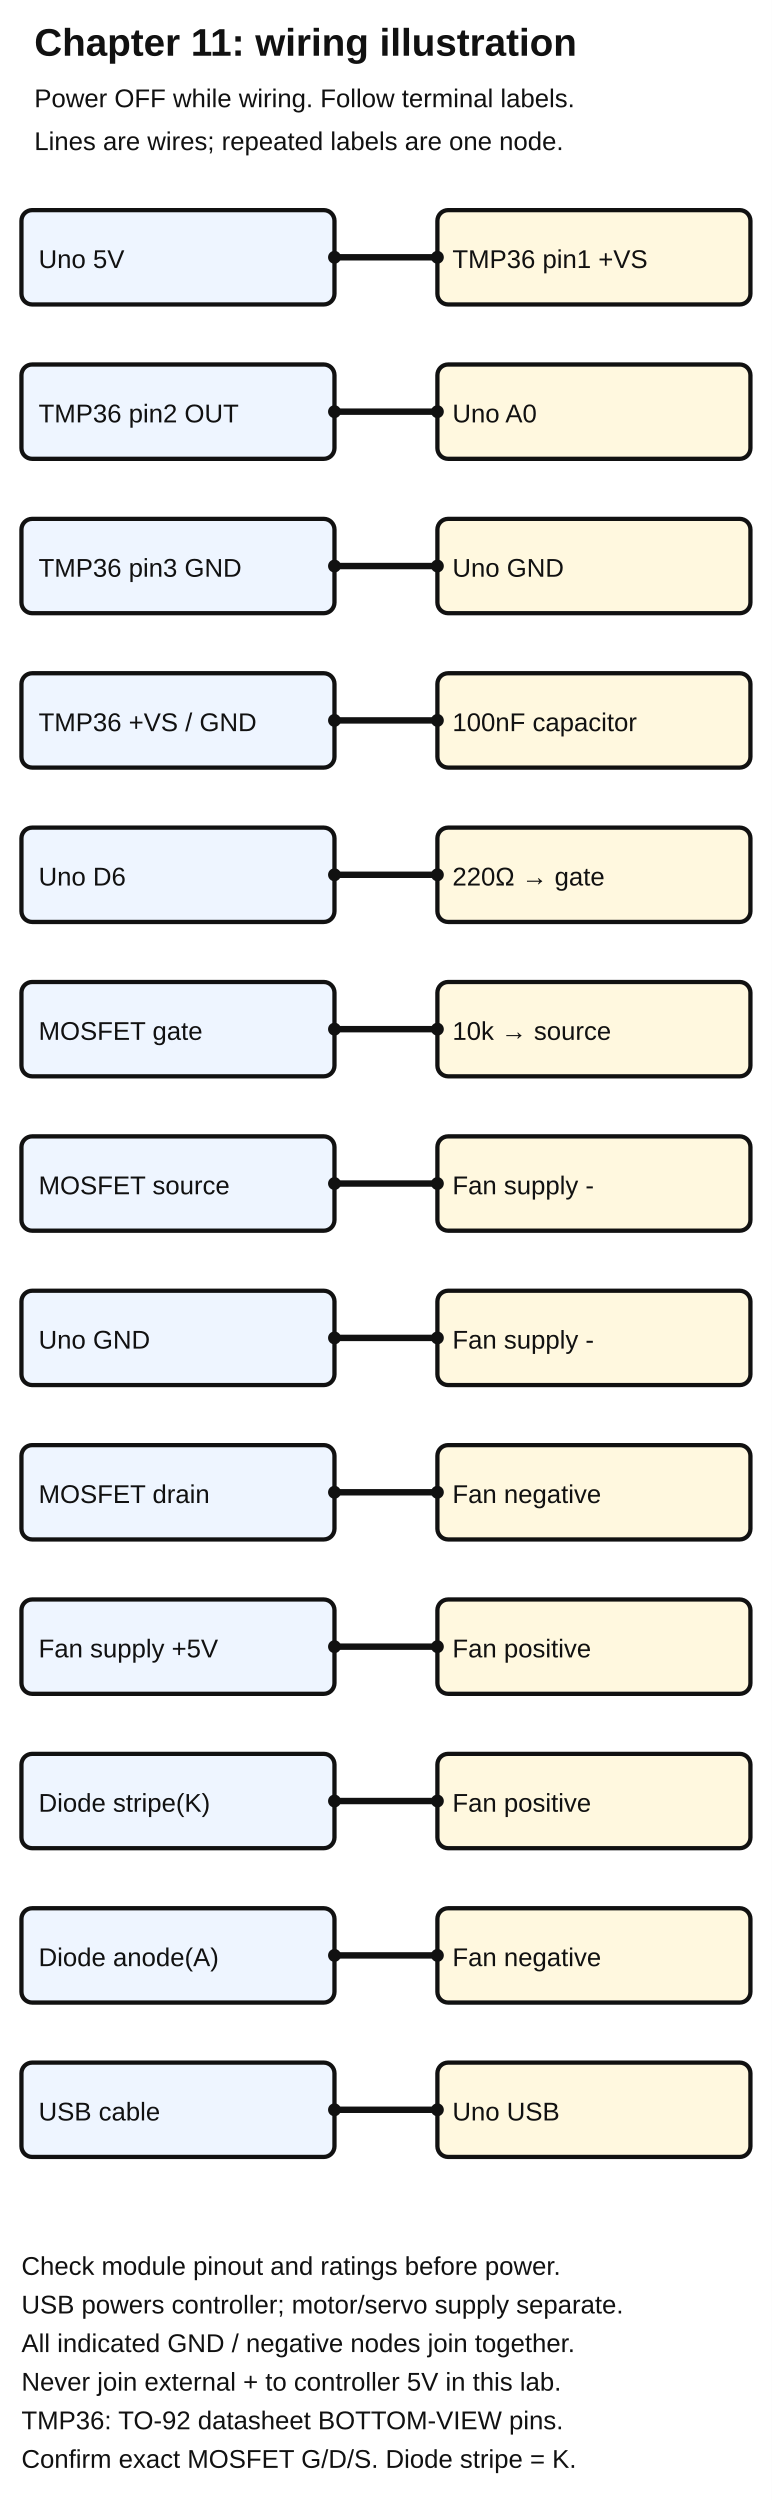
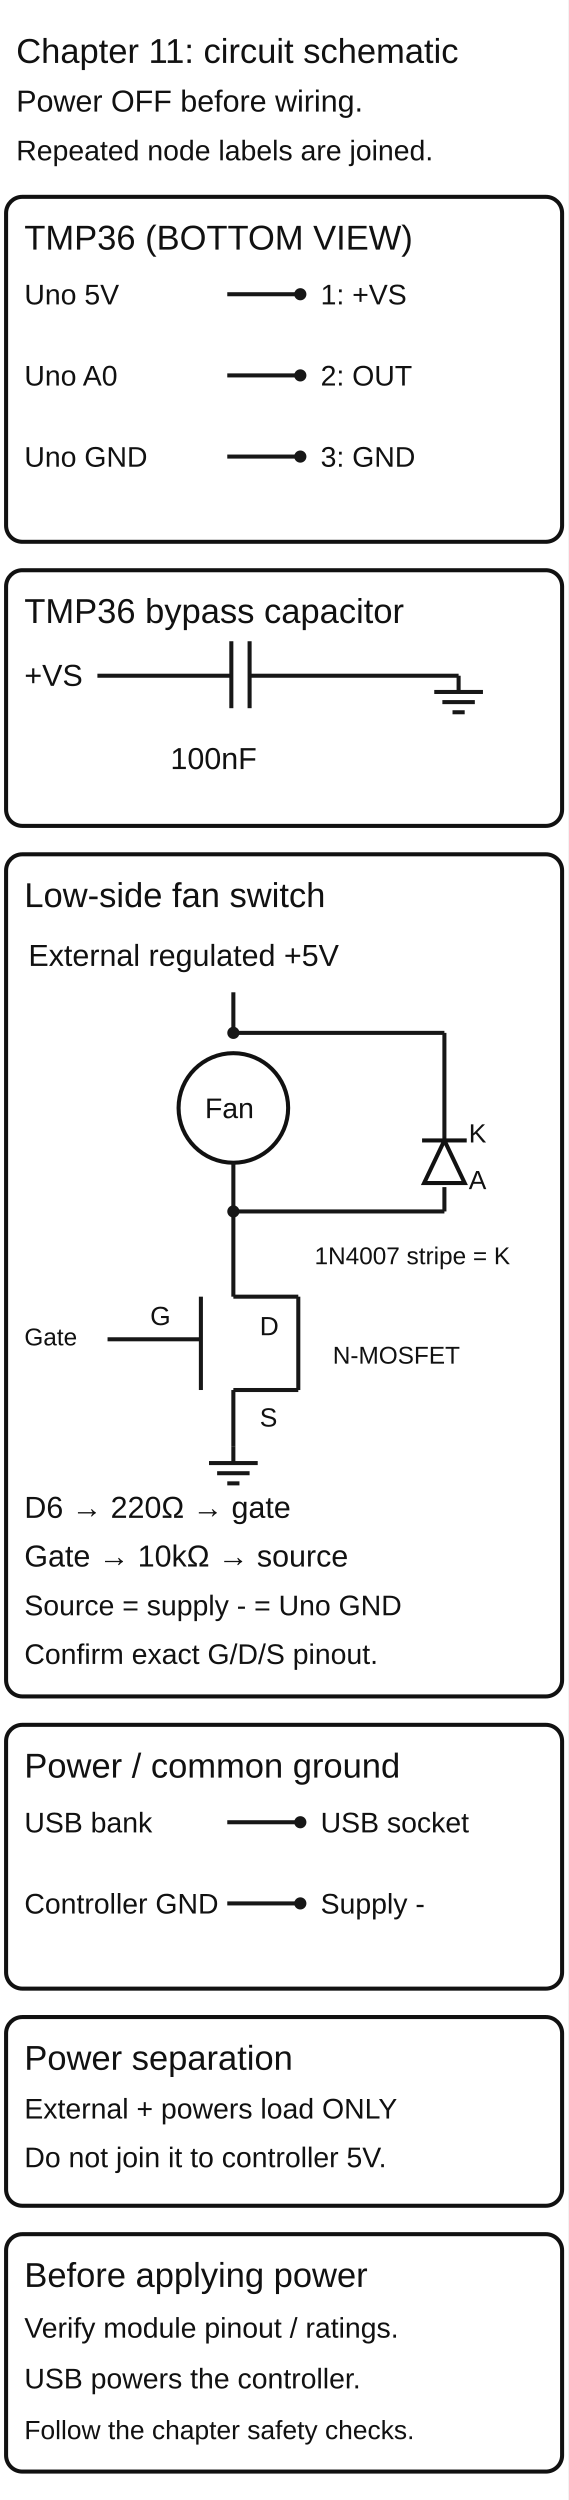
- <svg xmlns="http://www.w3.org/2000/svg" viewBox="0 0 360 1166" width="360" height="1166">
-   <rect width="360" height="1166" fill="white" />
-   <style>text{font-family:Arial,sans-serif;font-size:12px;fill:#111}.head{font-size:18px;font-weight:bold}</style>
-   <text x="16" y="26" class="head">Chapter 11: wiring illustration</text>
-   <text x="16" y="50">Power OFF while wiring. Follow terminal labels.</text>
-   <text x="16" y="70">Lines are wires; repeated labels are one node.</text>
-   <rect x="10" y="98" width="146" height="44" rx="5" fill="#eef5ff" stroke="#111" stroke-width="2" />
-   <rect x="204" y="98" width="146" height="44" rx="5" fill="#fff8df" stroke="#111" stroke-width="2" />
-   <path d="M156 120 H204" stroke="#111" stroke-width="3" />
-   <circle cx="156" cy="120" r="3" fill="#111" />
-   <circle cx="204" cy="120" r="3" fill="#111" />
-   <text x="18" y="125">Uno 5V</text>
-   <text x="211" y="125">TMP36 pin1 +VS</text>
-   <rect x="10" y="170" width="146" height="44" rx="5" fill="#eef5ff" stroke="#111" stroke-width="2" />
-   <rect x="204" y="170" width="146" height="44" rx="5" fill="#fff8df" stroke="#111" stroke-width="2" />
-   <path d="M156 192 H204" stroke="#111" stroke-width="3" />
-   <circle cx="156" cy="192" r="3" fill="#111" />
-   <circle cx="204" cy="192" r="3" fill="#111" />
-   <text x="18" y="197">TMP36 pin2 OUT</text>
-   <text x="211" y="197">Uno A0</text>
-   <rect x="10" y="242" width="146" height="44" rx="5" fill="#eef5ff" stroke="#111" stroke-width="2" />
-   <rect x="204" y="242" width="146" height="44" rx="5" fill="#fff8df" stroke="#111" stroke-width="2" />
-   <path d="M156 264 H204" stroke="#111" stroke-width="3" />
-   <circle cx="156" cy="264" r="3" fill="#111" />
-   <circle cx="204" cy="264" r="3" fill="#111" />
-   <text x="18" y="269">TMP36 pin3 GND</text>
-   <text x="211" y="269">Uno GND</text>
-   <rect x="10" y="314" width="146" height="44" rx="5" fill="#eef5ff" stroke="#111" stroke-width="2" />
-   <rect x="204" y="314" width="146" height="44" rx="5" fill="#fff8df" stroke="#111" stroke-width="2" />
-   <path d="M156 336 H204" stroke="#111" stroke-width="3" />
-   <circle cx="156" cy="336" r="3" fill="#111" />
-   <circle cx="204" cy="336" r="3" fill="#111" />
-   <text x="18" y="341">TMP36 +VS / GND</text>
-   <text x="211" y="341">100nF capacitor</text>
-   <rect x="10" y="386" width="146" height="44" rx="5" fill="#eef5ff" stroke="#111" stroke-width="2" />
-   <rect x="204" y="386" width="146" height="44" rx="5" fill="#fff8df" stroke="#111" stroke-width="2" />
-   <path d="M156 408 H204" stroke="#111" stroke-width="3" />
-   <circle cx="156" cy="408" r="3" fill="#111" />
-   <circle cx="204" cy="408" r="3" fill="#111" />
-   <text x="18" y="413">Uno D6</text>
-   <text x="211" y="413">220Ω → gate</text>
-   <rect x="10" y="458" width="146" height="44" rx="5" fill="#eef5ff" stroke="#111" stroke-width="2" />
-   <rect x="204" y="458" width="146" height="44" rx="5" fill="#fff8df" stroke="#111" stroke-width="2" />
-   <path d="M156 480 H204" stroke="#111" stroke-width="3" />
-   <circle cx="156" cy="480" r="3" fill="#111" />
-   <circle cx="204" cy="480" r="3" fill="#111" />
-   <text x="18" y="485">MOSFET gate</text>
-   <text x="211" y="485">10k → source</text>
-   <rect x="10" y="530" width="146" height="44" rx="5" fill="#eef5ff" stroke="#111" stroke-width="2" />
-   <rect x="204" y="530" width="146" height="44" rx="5" fill="#fff8df" stroke="#111" stroke-width="2" />
-   <path d="M156 552 H204" stroke="#111" stroke-width="3" />
-   <circle cx="156" cy="552" r="3" fill="#111" />
-   <circle cx="204" cy="552" r="3" fill="#111" />
-   <text x="18" y="557">MOSFET source</text>
-   <text x="211" y="557">Fan supply -</text>
-   <rect x="10" y="602" width="146" height="44" rx="5" fill="#eef5ff" stroke="#111" stroke-width="2" />
-   <rect x="204" y="602" width="146" height="44" rx="5" fill="#fff8df" stroke="#111" stroke-width="2" />
-   <path d="M156 624 H204" stroke="#111" stroke-width="3" />
-   <circle cx="156" cy="624" r="3" fill="#111" />
-   <circle cx="204" cy="624" r="3" fill="#111" />
-   <text x="18" y="629">Uno GND</text>
-   <text x="211" y="629">Fan supply -</text>
-   <rect x="10" y="674" width="146" height="44" rx="5" fill="#eef5ff" stroke="#111" stroke-width="2" />
-   <rect x="204" y="674" width="146" height="44" rx="5" fill="#fff8df" stroke="#111" stroke-width="2" />
-   <path d="M156 696 H204" stroke="#111" stroke-width="3" />
-   <circle cx="156" cy="696" r="3" fill="#111" />
-   <circle cx="204" cy="696" r="3" fill="#111" />
-   <text x="18" y="701">MOSFET drain</text>
-   <text x="211" y="701">Fan negative</text>
-   <rect x="10" y="746" width="146" height="44" rx="5" fill="#eef5ff" stroke="#111" stroke-width="2" />
-   <rect x="204" y="746" width="146" height="44" rx="5" fill="#fff8df" stroke="#111" stroke-width="2" />
-   <path d="M156 768 H204" stroke="#111" stroke-width="3" />
-   <circle cx="156" cy="768" r="3" fill="#111" />
-   <circle cx="204" cy="768" r="3" fill="#111" />
-   <text x="18" y="773">Fan supply +5V</text>
-   <text x="211" y="773">Fan positive</text>
-   <rect x="10" y="818" width="146" height="44" rx="5" fill="#eef5ff" stroke="#111" stroke-width="2" />
-   <rect x="204" y="818" width="146" height="44" rx="5" fill="#fff8df" stroke="#111" stroke-width="2" />
-   <path d="M156 840 H204" stroke="#111" stroke-width="3" />
-   <circle cx="156" cy="840" r="3" fill="#111" />
-   <circle cx="204" cy="840" r="3" fill="#111" />
-   <text x="18" y="845">Diode stripe(K)</text>
-   <text x="211" y="845">Fan positive</text>
-   <rect x="10" y="890" width="146" height="44" rx="5" fill="#eef5ff" stroke="#111" stroke-width="2" />
-   <rect x="204" y="890" width="146" height="44" rx="5" fill="#fff8df" stroke="#111" stroke-width="2" />
-   <path d="M156 912 H204" stroke="#111" stroke-width="3" />
-   <circle cx="156" cy="912" r="3" fill="#111" />
-   <circle cx="204" cy="912" r="3" fill="#111" />
-   <text x="18" y="917">Diode anode(A)</text>
-   <text x="211" y="917">Fan negative</text>
-   <rect x="10" y="962" width="146" height="44" rx="5" fill="#eef5ff" stroke="#111" stroke-width="2" />
-   <rect x="204" y="962" width="146" height="44" rx="5" fill="#fff8df" stroke="#111" stroke-width="2" />
-   <path d="M156 984 H204" stroke="#111" stroke-width="3" />
-   <circle cx="156" cy="984" r="3" fill="#111" />
-   <circle cx="204" cy="984" r="3" fill="#111" />
-   <text x="18" y="989">USB cable</text>
-   <text x="211" y="989">Uno USB</text>
-   <text x="10" y="1061">Check module pinout and ratings before power.</text>
-   <text x="10" y="1079">USB powers controller; motor/servo supply separate.</text>
-   <text x="10" y="1097">All indicated GND / negative nodes join together.</text>
-   <text x="10" y="1115">Never join external + to controller 5V in this lab.</text>
-   <text x="10" y="1133">TMP36: TO-92 datasheet BOTTOM-VIEW pins.</text>
-   <text x="10" y="1151">Confirm exact MOSFET G/D/S. Diode stripe = K.</text>
+ <svg xmlns="http://www.w3.org/2000/svg" viewBox="0 0 280 1232" width="280" height="1232">
+   <rect width="280" height="1232" fill="white" />
+   <g font-family="Arial,sans-serif" fill="#111">
+     <text x="8" y="31" font-size="17">Chapter 11: circuit schematic</text>
+     <text x="8" y="55" font-size="15">Power OFF before wiring.</text>
+     <text x="8" y="79" font-size="14">Repeated node labels are joined.</text>
+     <rect x="3" y="97" width="274" height="170" rx="8" fill="white" stroke="#111" stroke-width="2" />
+     <text x="12" y="123" font-size="17">TMP36 (BOTTOM VIEW)</text>
+     <text x="12" y="150" font-size="14">Uno 5V</text>
+     <path d="M112,145 L148,145" fill="none" stroke="#171717" stroke-width="2" />
+     <circle cx="148" cy="145" r="3" fill="#171717" />
+     <text x="158" y="150" font-size="14">1: +VS</text>
+     <text x="12" y="190" font-size="14">Uno A0</text>
+     <path d="M112,185 L148,185" fill="none" stroke="#171717" stroke-width="2" />
+     <circle cx="148" cy="185" r="3" fill="#171717" />
+     <text x="158" y="190" font-size="14">2: OUT</text>
+     <text x="12" y="230" font-size="14">Uno GND</text>
+     <path d="M112,225 L148,225" fill="none" stroke="#171717" stroke-width="2" />
+     <circle cx="148" cy="225" r="3" fill="#171717" />
+     <text x="158" y="230" font-size="14">3: GND</text>
+     <rect x="3" y="281" width="274" height="126" rx="8" fill="white" stroke="#111" stroke-width="2" />
+     <text x="12" y="307" font-size="17">TMP36 bypass capacitor</text>
+     <text x="12" y="338" font-size="15">+VS</text>
+     <path d="M48,333 L114,333" fill="none" stroke="#171717" stroke-width="2" />
+     <path d="M114,316 L114,349" fill="none" stroke="#171717" stroke-width="2" />
+     <path d="M123,316 L123,349" fill="none" stroke="#171717" stroke-width="2" />
+     <path d="M123,333 L226,333" fill="none" stroke="#171717" stroke-width="2" />
+     <path d="M226,333 L226,341" fill="none" stroke="#171717" stroke-width="2" />
+     <path d="M214,341 L238,341" fill="none" stroke="#171717" stroke-width="2" />
+     <path d="M218,346 L234,346" fill="none" stroke="#171717" stroke-width="2" />
+     <path d="M223,351 L229,351" fill="none" stroke="#171717" stroke-width="2" />
+     <text x="84" y="379" font-size="15">100nF</text>
+     <rect x="3" y="421" width="274" height="415" rx="8" fill="white" stroke="#111" stroke-width="2" />
+     <text x="12" y="447" font-size="17">Low-side fan switch</text>
+     <text x="14" y="476" font-size="15">External regulated +5V</text>
+     <path d="M115,489 L115,509" fill="none" stroke="#171717" stroke-width="2" />
+     <circle cx="115" cy="509" r="3" fill="#171717" />
+     <path d="M115,509 L219,509" fill="none" stroke="#171717" stroke-width="2" />
+     <path d="M219,509 L219,562" fill="none" stroke="#171717" stroke-width="2" />
+     <circle cx="115" cy="546" r="27" fill="none" stroke="#111" stroke-width="2" />
+     <text x="101" y="551" font-size="14">Fan</text>
+     <path d="M115,573 L115,597" fill="none" stroke="#171717" stroke-width="2" />
+     <circle cx="115" cy="597" r="3" fill="#171717" />
+     <path d="M115,597 L219,597" fill="none" stroke="#171717" stroke-width="2" />
+     <path d="M219,585 L219,597" fill="none" stroke="#171717" stroke-width="2" />
+     <path d="M208,562 H230 M219,562 l-10,21 h20 Z" fill="none" stroke="#111" stroke-width="2" />
+     <text x="231" y="563" font-size="13">K</text>
+     <text x="231" y="586" font-size="13">A</text>
+     <text x="155" y="623" font-size="12">1N4007 stripe = K</text>
+     <path d="M115,597 L115,639" fill="none" stroke="#171717" stroke-width="2" />
+     <text x="128" y="658" font-size="13">D</text>
+     <path d="M115,639 L147,639" fill="none" stroke="#171717" stroke-width="2" />
+     <path d="M147,639 L147,685" fill="none" stroke="#171717" stroke-width="2" />
+     <path d="M147,685 L115,685" fill="none" stroke="#171717" stroke-width="2" />
+     <path d="M115,685 L115,713" fill="none" stroke="#171717" stroke-width="2" />
+     <text x="128" y="703" font-size="13">S</text>
+     <path d="M99,639 L99,685" fill="none" stroke="#171717" stroke-width="2" />
+     <path d="M53,660 L99,660" fill="none" stroke="#171717" stroke-width="2" />
+     <text x="12" y="663" font-size="12">Gate</text>
+     <text x="74" y="653" font-size="13">G</text>
+     <text x="164" y="672" font-size="12">N-MOSFET</text>
+     <text x="12" y="748" font-size="15">D6 → 220Ω → gate</text>
+     <text x="12" y="772" font-size="15">Gate → 10kΩ → source</text>
+     <text x="12" y="796" font-size="14">Source = supply - = Uno GND</text>
+     <text x="12" y="820" font-size="14">Confirm exact G/D/S pinout.</text>
+     <path d="M115,713 L115,721" fill="none" stroke="#171717" stroke-width="2" />
+     <path d="M103,721 L127,721" fill="none" stroke="#171717" stroke-width="2" />
+     <path d="M107,726 L123,726" fill="none" stroke="#171717" stroke-width="2" />
+     <path d="M112,731 L118,731" fill="none" stroke="#171717" stroke-width="2" />
+     <rect x="3" y="850" width="274" height="130" rx="8" fill="white" stroke="#111" stroke-width="2" />
+     <text x="12" y="876" font-size="17">Power / common ground</text>
+     <text x="12" y="903" font-size="14">USB bank</text>
+     <path d="M112,898 L148,898" fill="none" stroke="#171717" stroke-width="2" />
+     <circle cx="148" cy="898" r="3" fill="#171717" />
+     <text x="158" y="903" font-size="14">USB socket</text>
+     <text x="12" y="943" font-size="14">Controller GND</text>
+     <path d="M112,938 L148,938" fill="none" stroke="#171717" stroke-width="2" />
+     <circle cx="148" cy="938" r="3" fill="#171717" />
+     <text x="158" y="943" font-size="14">Supply -</text>
+     <rect x="3" y="994" width="274" height="93" rx="8" fill="white" stroke="#111" stroke-width="2" />
+     <text x="12" y="1020" font-size="17">Power separation</text>
+     <text x="12" y="1044" font-size="14">External + powers load ONLY</text>
+     <text x="12" y="1068" font-size="14">Do not join it to controller 5V.</text>
+     <rect x="3" y="1101" width="274" height="117" rx="8" fill="white" stroke="#111" stroke-width="2" />
+     <text x="12" y="1127" font-size="17">Before applying power</text>
+     <text x="12" y="1152" font-size="14">Verify module pinout / ratings.</text>
+     <text x="12" y="1177" font-size="14">USB powers the controller.</text>
+     <text x="12" y="1202" font-size="13">Follow the chapter safety checks.</text>
+   </g>
</svg>
